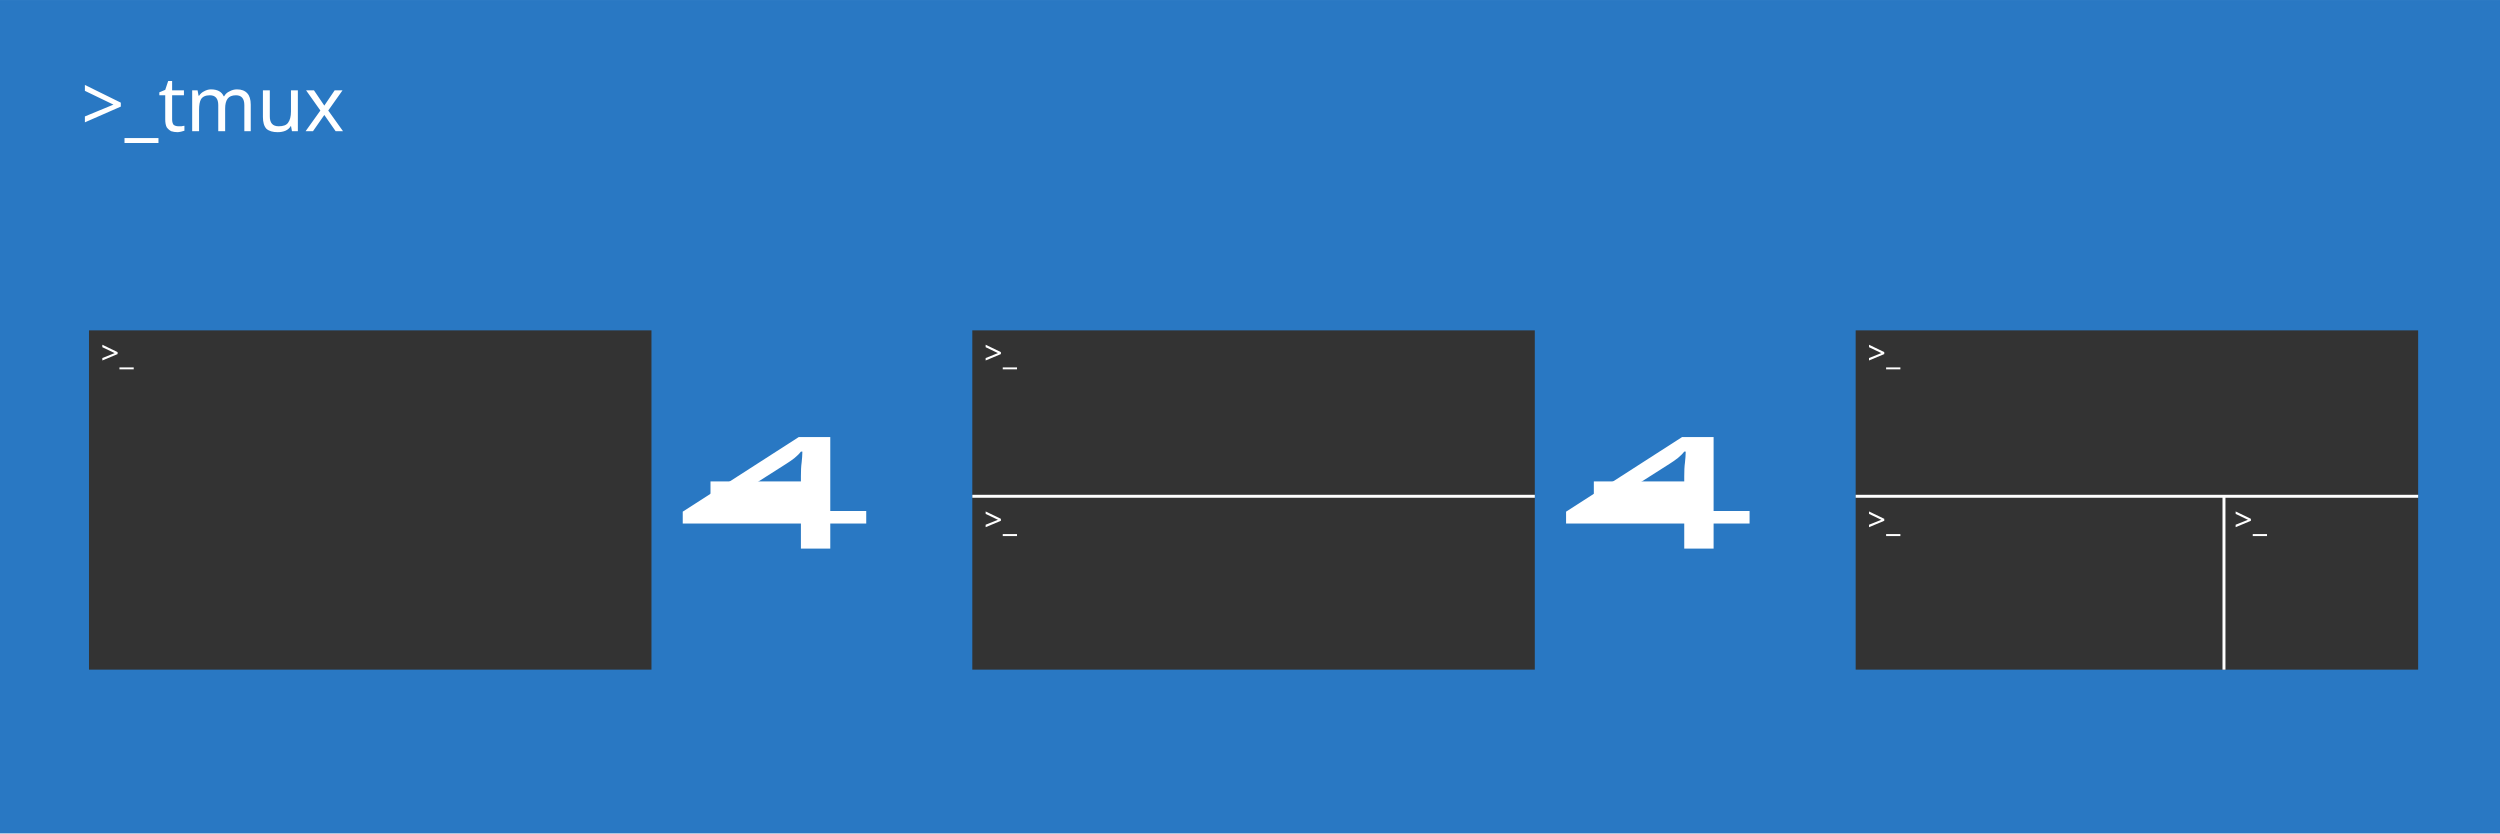
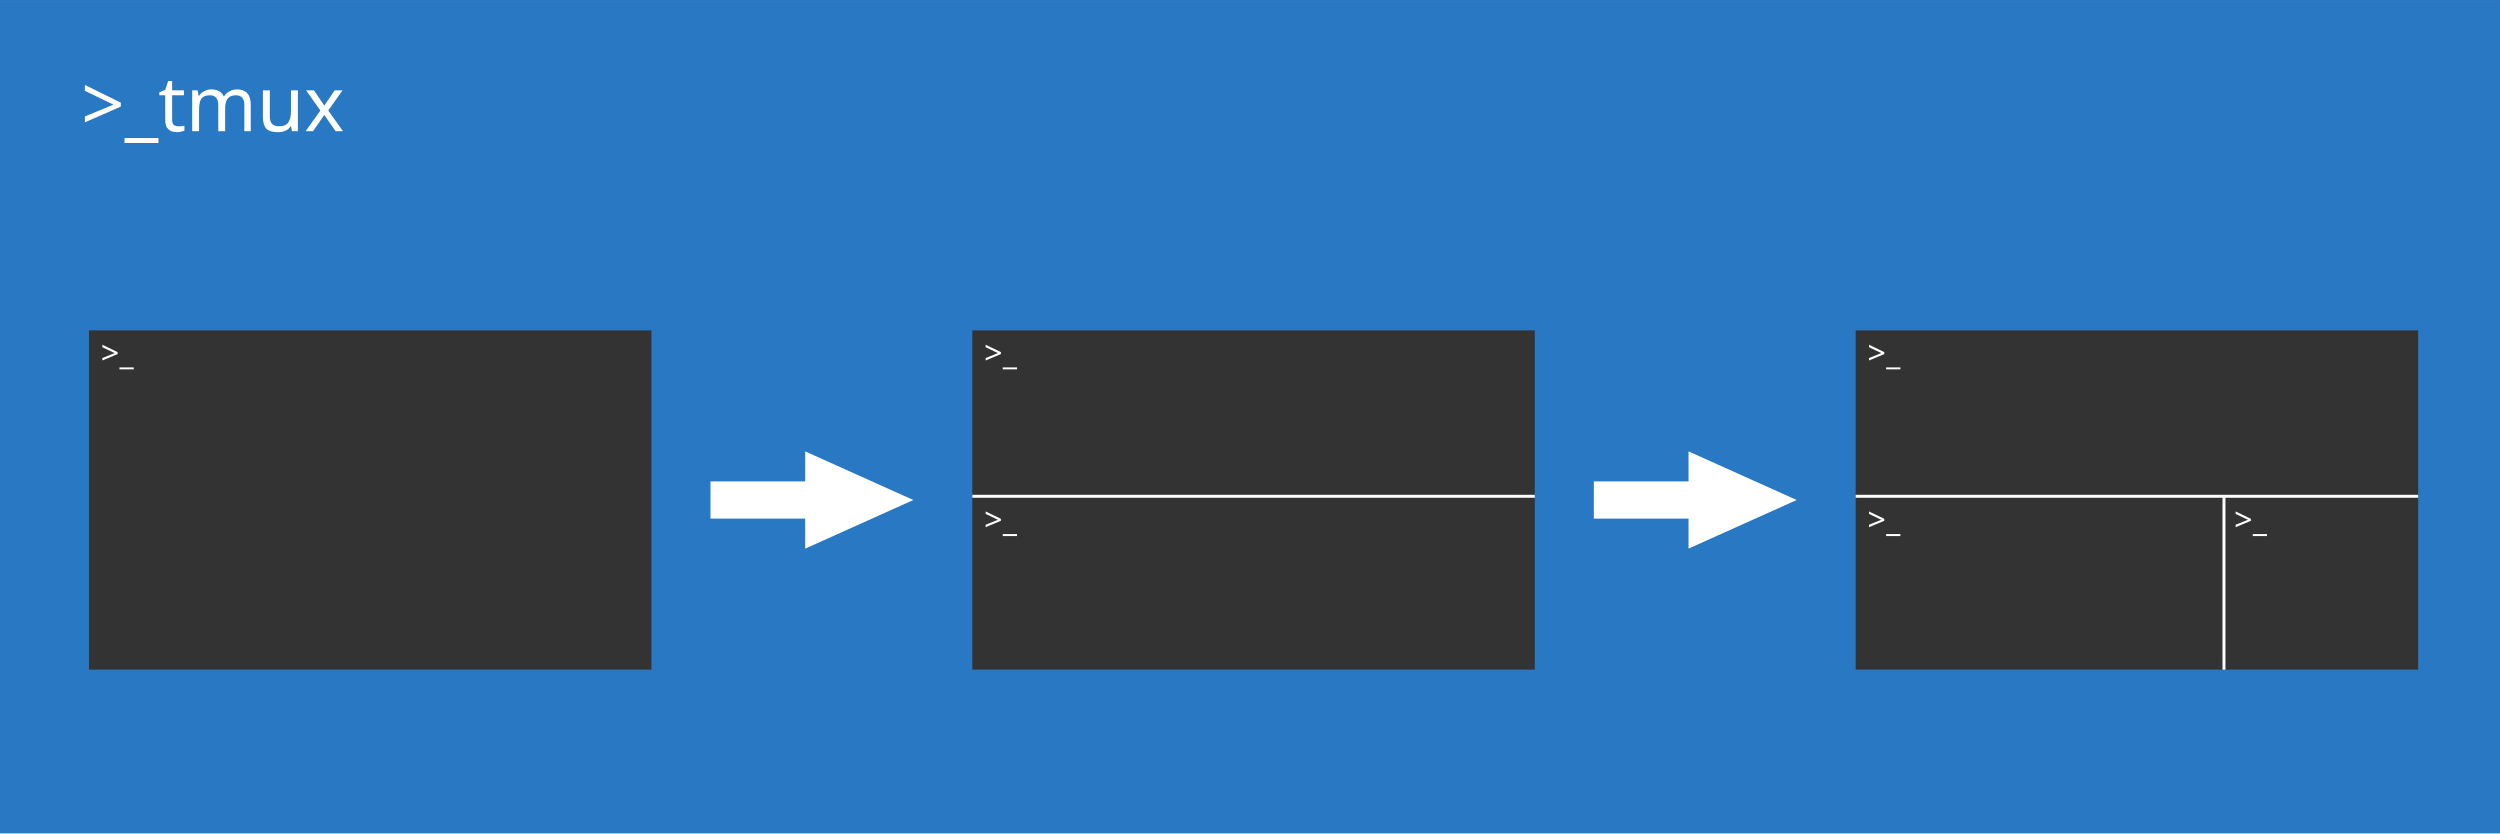
<svg xmlns="http://www.w3.org/2000/svg" width="300" height="100" viewBox="0 0 79.375 26.458" version="1.1" id="svg8">
  <defs id="defs2" />
  <g id="layer1" transform="translate(0,-270.5417)">
    <rect style="fill:#2978c3;fill-opacity:1;stroke:none;stroke-width:0.482;stroke-miterlimit:4;stroke-dasharray:none;stroke-opacity:1" id="rect4485" width="79.602" height="26.458" x="0" y="270.542" />
-     <g id="g4667" transform="translate(-2.8028931e-6,2.645833)">
-       <g transform="translate(-8.324826,20.97768)" id="g4554">
-         <rect style="fill:#333333;fill-opacity:1;stroke:none;stroke-width:0.132;stroke-miterlimit:4;stroke-dasharray:none;stroke-opacity:1" id="rect4487" width="17.859" height="10.772" x="11.15" y="257.407" />
-         <text xml:space="preserve" style="font-style:normal;font-weight:normal;font-size:1.035px;line-height:1.25;font-family:sans-serif;letter-spacing:0px;word-spacing:0px;fill:#ffffff;fill-opacity:1;stroke:none;stroke-width:0.055" x="11.526" y="258.491" id="text4519">
-           <tspan id="tspan4517" x="11.526" y="258.491" style="fill:#ffffff;stroke-width:0.055">&gt;_</tspan>
-         </text>
+     <g id="g4608">
+       <g id="g4575">
+         <g id="g4554" transform="translate(-8.324829,23.62351)">
+           <rect y="257.407" x="11.15" height="10.772" width="17.859" id="rect4487" style="fill:#333333;fill-opacity:1;stroke:none;stroke-width:0.132;stroke-miterlimit:4;stroke-dasharray:none;stroke-opacity:1" />
+           <text id="text4519" y="258.491" x="11.526" style="font-style:normal;font-weight:normal;font-size:1.035px;line-height:1.25;font-family:sans-serif;letter-spacing:0px;word-spacing:0px;fill:#ffffff;fill-opacity:1;stroke:none;stroke-width:0.055" xml:space="preserve">
+             <tspan style="fill:#ffffff;stroke-width:0.055" y="258.491" x="11.526" id="tspan4517">&gt;_</tspan>
+           </text>
+         </g>
      </g>
-       <g transform="translate(0.1418479,20.97768)" id="g4562">
+       <g transform="translate(0.1418451,23.62351)" id="g4562">
        <rect y="257.407" x="30.729" height="10.772" width="17.859" id="rect4521" style="fill:#333333;fill-opacity:1;stroke:none;stroke-width:0.132;stroke-miterlimit:4;stroke-dasharray:none;stroke-opacity:1" />
        <text id="text4525" y="258.491" x="31.105" style="font-style:normal;font-weight:normal;font-size:1.035px;line-height:1.25;font-family:sans-serif;letter-spacing:0px;word-spacing:0px;fill:#ffffff;fill-opacity:1;stroke:none;stroke-width:0.055" xml:space="preserve">
          <tspan style="fill:#ffffff;stroke-width:0.055" y="258.491" x="31.105" id="tspan4523">&gt;_</tspan>
        </text>
        <text xml:space="preserve" style="font-style:normal;font-weight:normal;font-size:1.035px;line-height:1.25;font-family:sans-serif;letter-spacing:0px;word-spacing:0px;fill:#ffffff;fill-opacity:1;stroke:none;stroke-width:0.055" x="31.105" y="263.783" id="text4529">
          <tspan id="tspan4527" x="31.105" y="263.783" style="fill:#ffffff;stroke-width:0.055">&gt;_</tspan>
        </text>
        <rect style="fill:#ffffff;fill-opacity:1;stroke:none;stroke-width:0.356;stroke-miterlimit:4;stroke-dasharray:none;stroke-opacity:1" id="rect4545" width="17.859" height="0.094" x="30.73" y="262.628" />
      </g>
-       <g transform="translate(8.079347,20.97767)" id="g4573">
+       <g transform="translate(8.079344,23.62351)" id="g4573">
        <rect style="fill:#333333;fill-opacity:1;stroke:none;stroke-width:0.132;stroke-miterlimit:4;stroke-dasharray:none;stroke-opacity:1" id="rect4531" width="17.859" height="10.772" x="50.838" y="257.407" />
        <text xml:space="preserve" style="font-style:normal;font-weight:normal;font-size:1.035px;line-height:1.25;font-family:sans-serif;letter-spacing:0px;word-spacing:0px;fill:#ffffff;fill-opacity:1;stroke:none;stroke-width:0.055" x="51.214" y="258.491" id="text4535">
          <tspan id="tspan4533" x="51.214" y="258.491" style="fill:#ffffff;stroke-width:0.055">&gt;_</tspan>
        </text>
        <text id="text4539" y="263.783" x="51.214" style="font-style:normal;font-weight:normal;font-size:1.035px;line-height:1.25;font-family:sans-serif;letter-spacing:0px;word-spacing:0px;fill:#ffffff;fill-opacity:1;stroke:none;stroke-width:0.055" xml:space="preserve">
          <tspan style="fill:#ffffff;stroke-width:0.055" y="263.783" x="51.214" id="tspan4537">&gt;_</tspan>
        </text>
        <text xml:space="preserve" style="font-style:normal;font-weight:normal;font-size:1.035px;line-height:1.25;font-family:sans-serif;letter-spacing:0px;word-spacing:0px;fill:#ffffff;fill-opacity:1;stroke:none;stroke-width:0.055" x="62.855" y="263.783" id="text4543">
          <tspan id="tspan4541" x="62.855" y="263.783" style="fill:#ffffff;stroke-width:0.055">&gt;_</tspan>
        </text>
        <rect y="262.628" x="50.838" height="0.094" width="17.859" id="rect4547" style="fill:#ffffff;fill-opacity:1;stroke:none;stroke-width:0.356;stroke-miterlimit:4;stroke-dasharray:none;stroke-opacity:1" />
        <rect style="fill:#ffffff;fill-opacity:1;stroke:none;stroke-width:0.198;stroke-miterlimit:4;stroke-dasharray:none;stroke-opacity:1" id="rect4549" width="5.528" height="0.094" x="262.652" y="-62.579" transform="rotate(90)" />
      </g>
-       <g transform="translate(11.98232,-10.91934)" id="g4607">
-         <text xml:space="preserve" style="font-style:normal;font-variant:normal;font-weight:normal;font-stretch:normal;font-size:7.366px;line-height:1.25;font-family:Webdings;-inkscape-font-specification:Webdings;letter-spacing:0px;word-spacing:0px;fill:#ffffff;fill-opacity:1;stroke:none;stroke-width:0.395" x="6.345" y="441.824" id="text4600" transform="scale(1.491472,0.6704784)">
-           <tspan id="tspan4598" x="6.345" y="441.824" style="fill:#ffffff;fill-opacity:1;stroke-width:0.395">4</tspan>
-         </text>
-         <rect style="fill:#ffffff;fill-opacity:1;stroke:none;stroke-width:0.11;stroke-miterlimit:4;stroke-dasharray:none;stroke-opacity:1" id="rect4602" width="3.22" height="1.181" x="10.576" y="294.1" />
+       <g id="g4569">
+         <g aria-label="4" transform="scale(1.491472,0.6704784)" style="font-style:normal;font-variant:normal;font-weight:normal;font-stretch:normal;font-size:7.366px;line-height:1.25;font-family:Webdings;-inkscape-font-specification:Webdings;letter-spacing:0px;word-spacing:0px;fill:#ffffff;fill-opacity:1;stroke:none;stroke-width:0.395" id="text4600">
+           <path d="m 19.443,427.183 -2.302,2.302 v -4.604 z" style="fill:#ffffff;fill-opacity:1;stroke-width:0.395" id="path4555" />
+         </g>
+         <rect style="fill:#ffffff;fill-opacity:1;stroke:none;stroke-width:0.11;stroke-miterlimit:4;stroke-dasharray:none;stroke-opacity:1" id="rect4602" width="3.22" height="1.181" x="22.558" y="285.826" />
      </g>
-       <g id="g4615" transform="translate(40.02817,-10.91934)">
-         <text transform="scale(1.491472,0.6704784)" id="text4611" y="441.824" x="6.345" style="font-style:normal;font-variant:normal;font-weight:normal;font-stretch:normal;font-size:7.366px;line-height:1.25;font-family:Webdings;-inkscape-font-specification:Webdings;letter-spacing:0px;word-spacing:0px;fill:#ffffff;fill-opacity:1;stroke:none;stroke-width:0.395" xml:space="preserve">
-           <tspan style="fill:#ffffff;fill-opacity:1;stroke-width:0.395" y="441.824" x="6.345" id="tspan4609">4</tspan>
-         </text>
-         <rect y="294.1" x="10.576" height="1.181" width="3.22" id="rect4613" style="fill:#ffffff;fill-opacity:1;stroke:none;stroke-width:0.11;stroke-miterlimit:4;stroke-dasharray:none;stroke-opacity:1" />
+       <g id="g4615" transform="translate(40.02817,-8.273511)">
+         <g id="g4564">
+           <g aria-label="4" transform="scale(1.491472,0.6704784)" style="font-style:normal;font-variant:normal;font-weight:normal;font-stretch:normal;font-size:7.366px;line-height:1.25;font-family:Webdings;-inkscape-font-specification:Webdings;letter-spacing:0px;word-spacing:0px;fill:#ffffff;fill-opacity:1;stroke:none;stroke-width:0.395" id="text4611">
+             <path d="m 11.409,439.522 -2.302,2.302 v -4.604 z" style="fill:#ffffff;fill-opacity:1;stroke-width:0.395" id="path4558" />
+           </g>
+           <rect style="fill:#ffffff;fill-opacity:1;stroke:none;stroke-width:0.11;stroke-miterlimit:4;stroke-dasharray:none;stroke-opacity:1" id="rect4613" width="3.22" height="1.181" x="10.576" y="294.1" />
+         </g>
      </g>
    </g>
    <text xml:space="preserve" style="font-style:normal;font-variant:normal;font-weight:normal;font-stretch:normal;font-size:2.418px;line-height:1.25;font-family:Webdings;-inkscape-font-specification:Webdings;letter-spacing:0px;word-spacing:0px;fill:#ffffff;fill-opacity:1;stroke:none;stroke-width:0.13" x="2.569" y="274.706" id="text4671">
      <tspan id="tspan4669" x="2.569" y="274.706" style="font-style:normal;font-variant:normal;font-weight:normal;font-stretch:normal;font-family:sans-serif;-inkscape-font-specification:sans-serif;fill:#ffffff;stroke-width:0.13">&gt;_tmux</tspan>
    </text>
  </g>
</svg>
